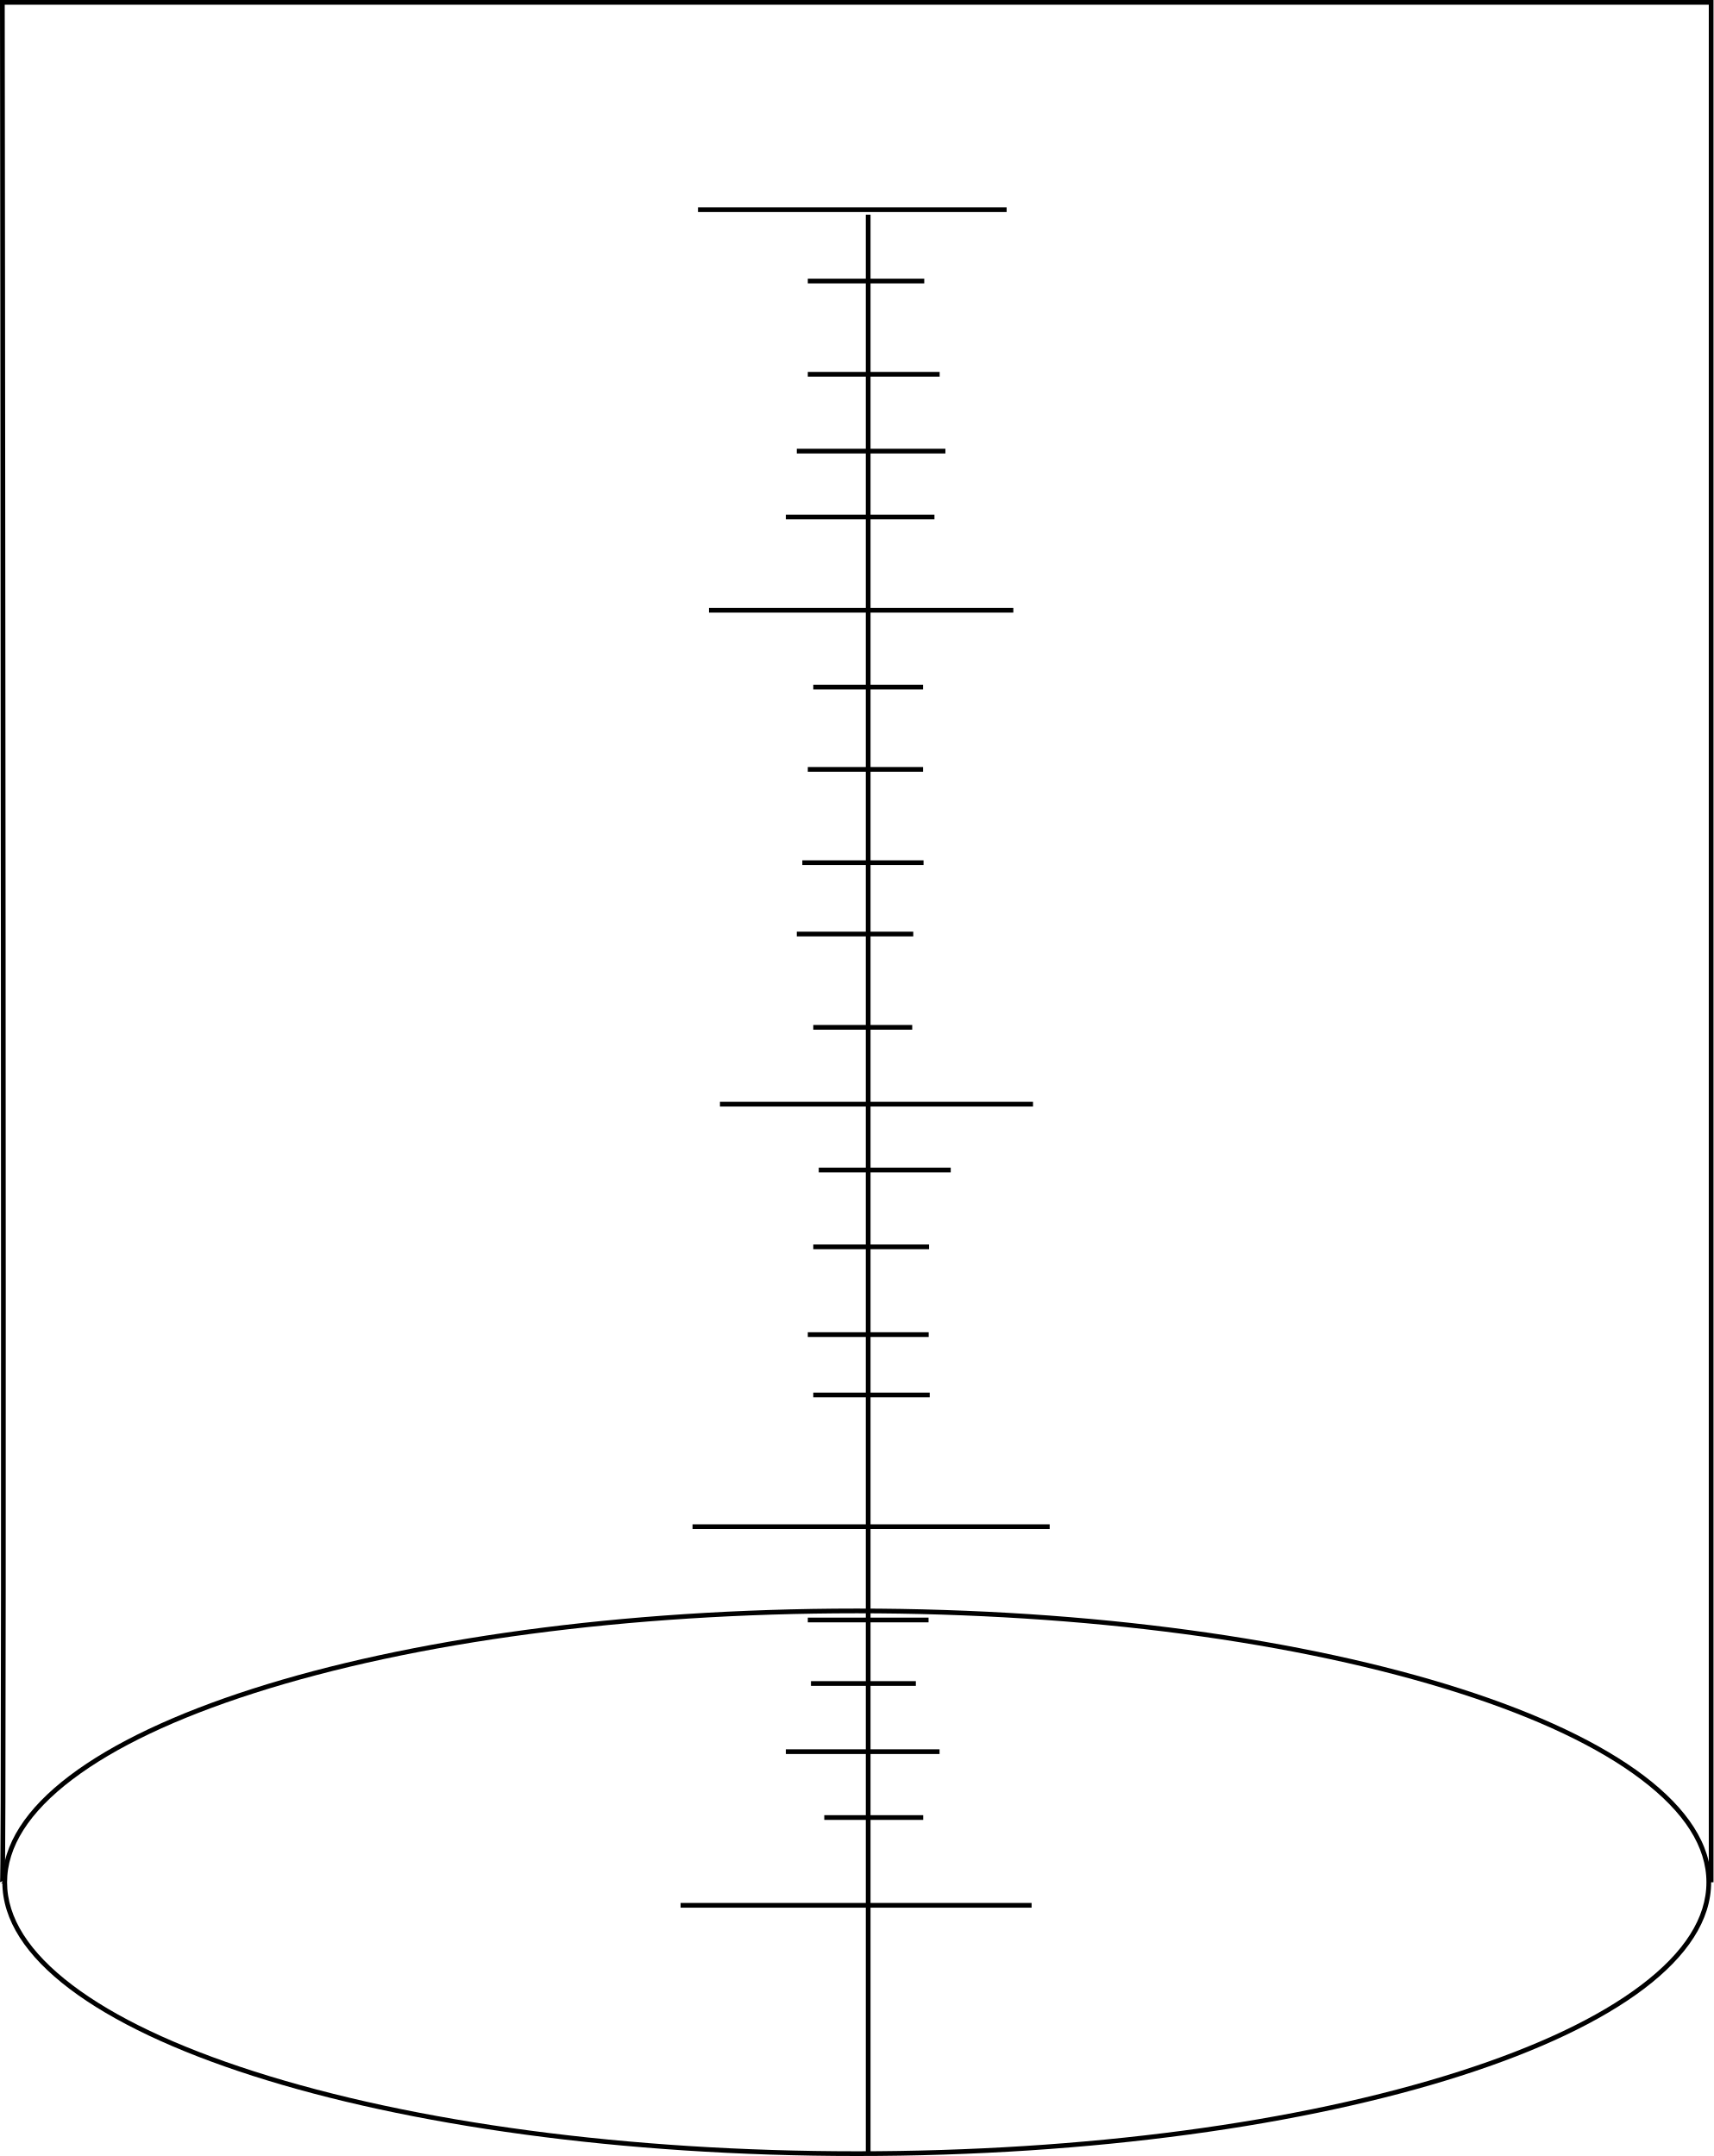
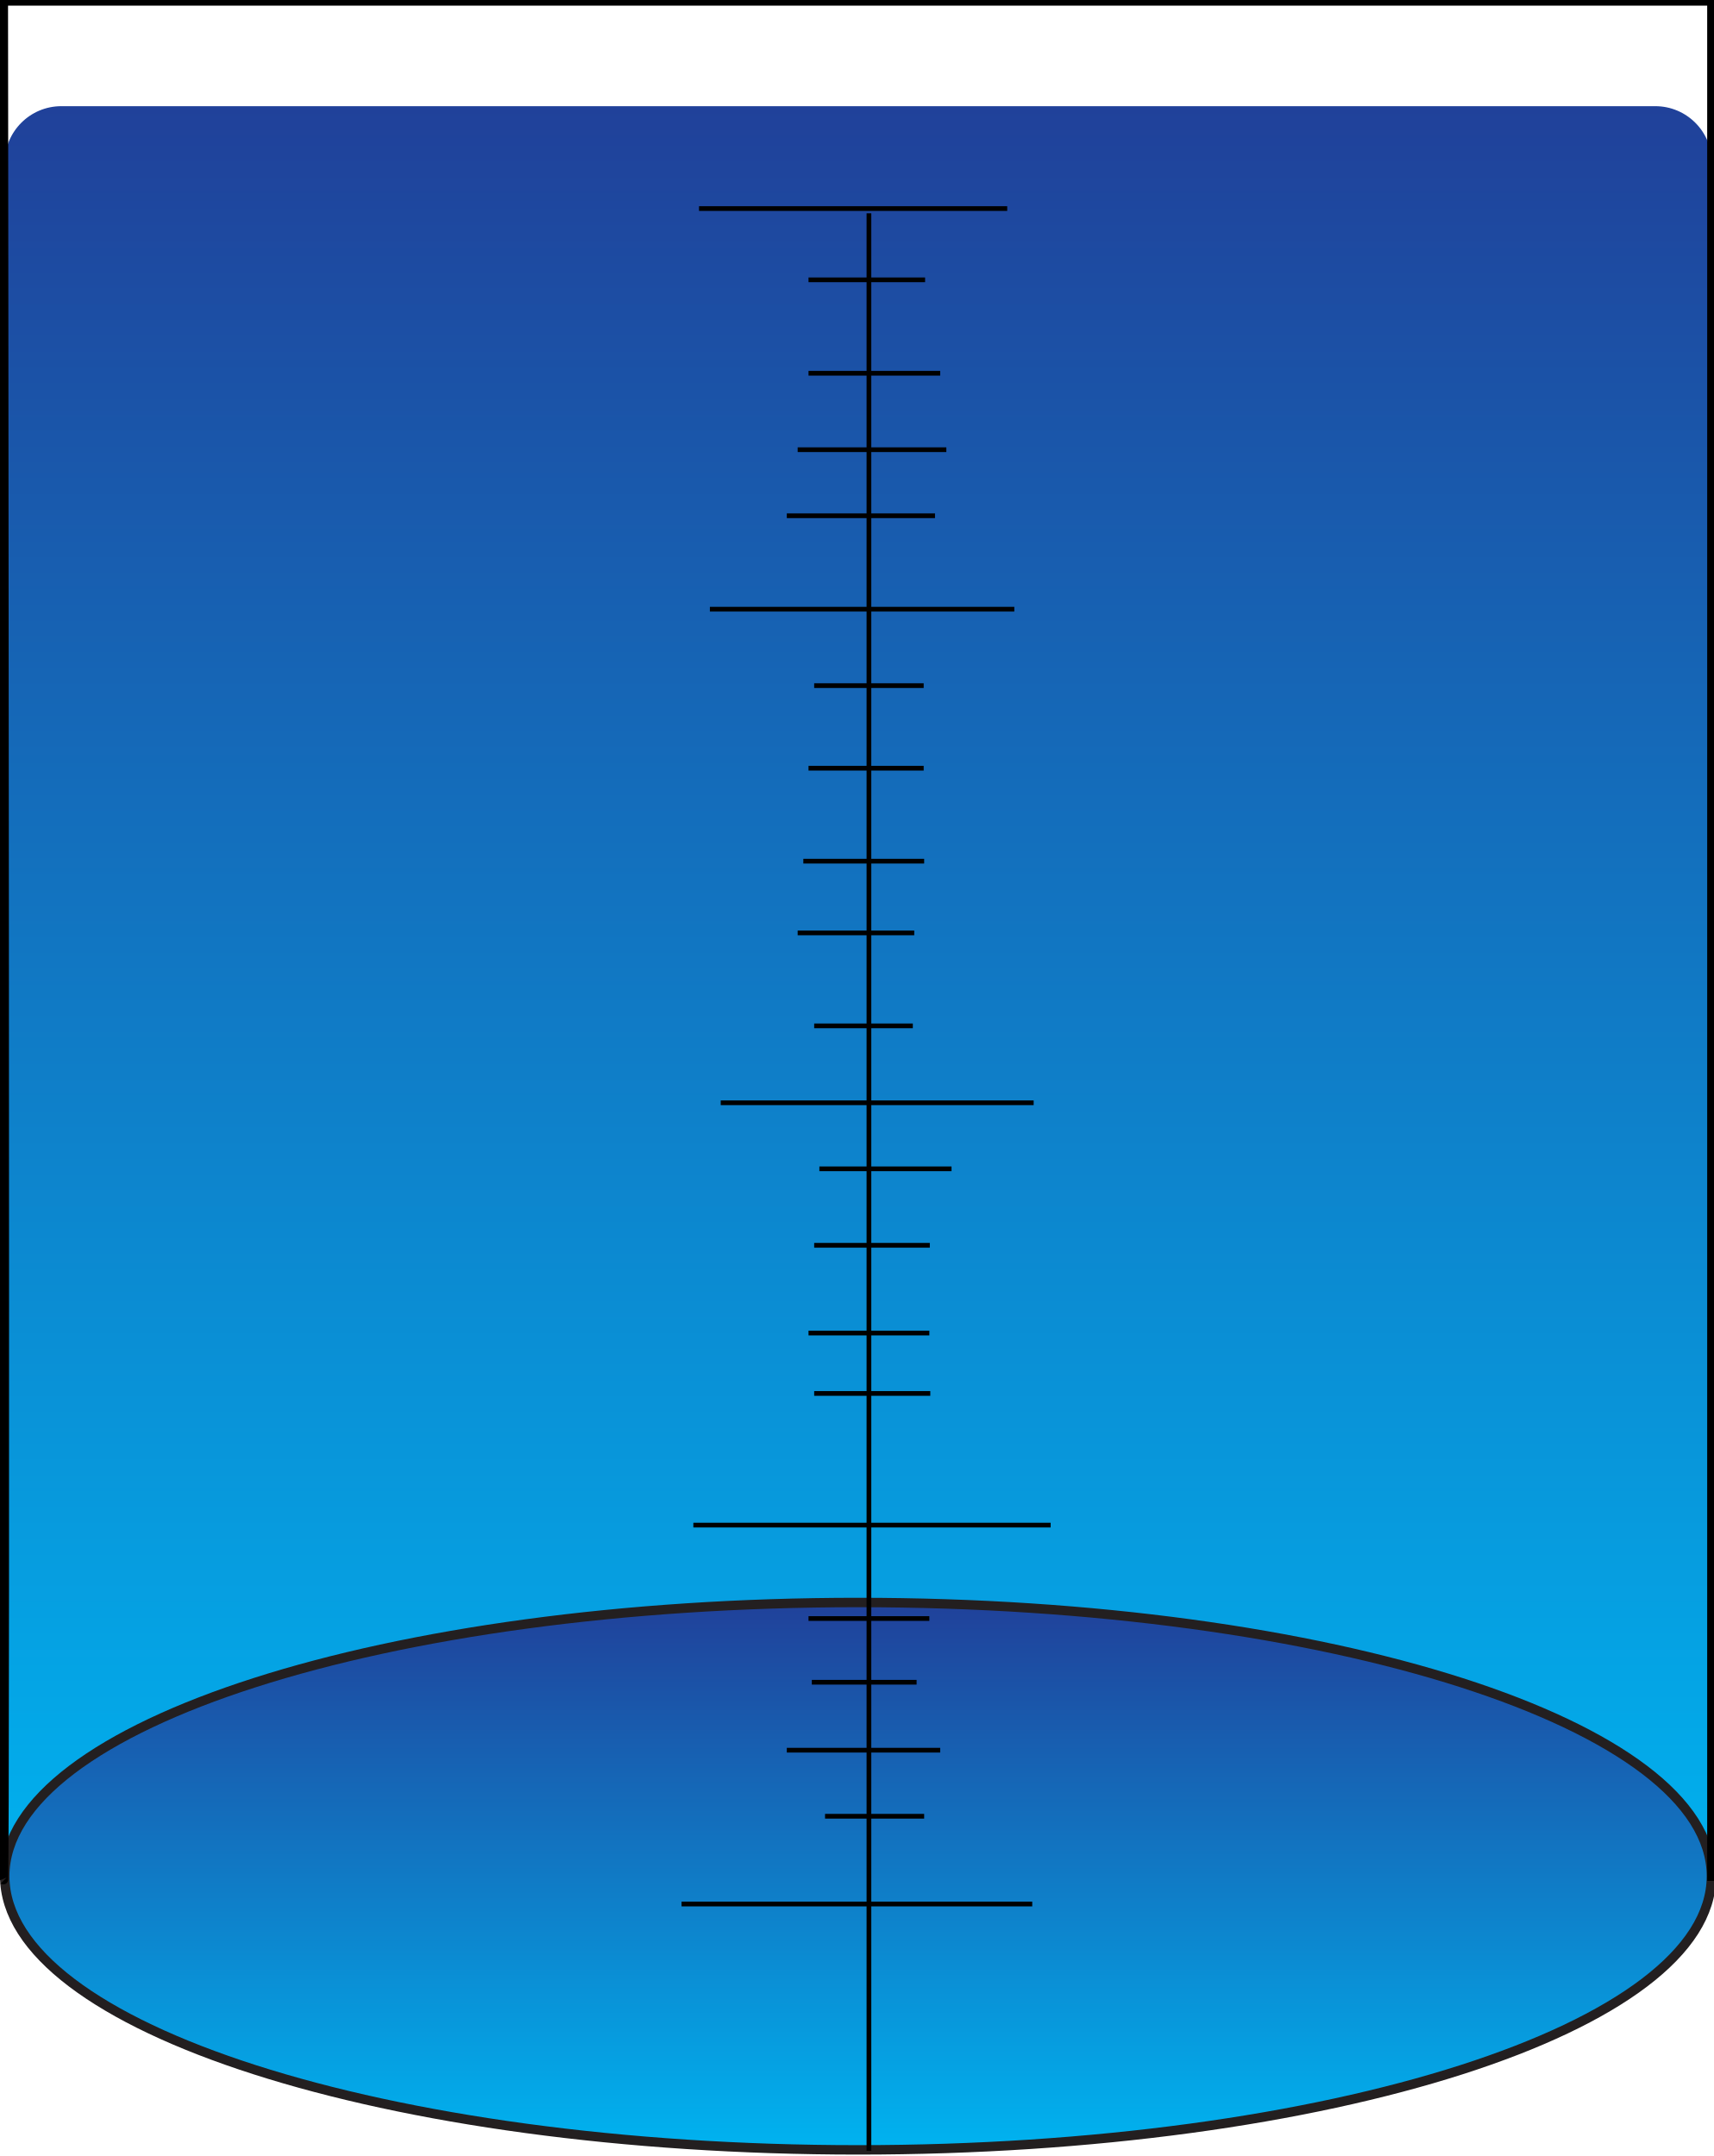
- <svg xmlns="http://www.w3.org/2000/svg" id="Layer_2" data-name="Layer 2" viewBox="0 0 363 456.85">
+ <svg xmlns="http://www.w3.org/2000/svg" xmlns:xlink="http://www.w3.org/1999/xlink" version="1.1" viewBox="0 0 363 456.9">
  <defs>
    <style>
-       .cls-1 {
+       .cls-1, .cls-2, .cls-3 {
+         stroke-miterlimit: 10;
+       }
+ 
+       .cls-1, .cls-3 {
        fill: none;
        stroke: #000;
-         stroke-miterlimit: 10;
+       }
+ 
+       .cls-2 {
+         fill: url(#linear-gradient-2);
+         stroke: #231f20;
+       }
+ 
+       .cls-2, .cls-3 {
+         stroke-width: 2px;
+       }
+ 
+       .cls-4 {
+         fill: url(#linear-gradient);
      }
    </style>
+     <linearGradient id="linear-gradient" x1="181.8" y1="404.9" x2="181.8" y2="22.5" gradientUnits="userSpaceOnUse">
+       <stop offset="0" stop-color="#00b3f0" />
+       <stop offset="1" stop-color="#20419a" />
+     </linearGradient>
+     <linearGradient id="linear-gradient-2" x1="181.8" y1="455.6" x2="181.8" y2="339.6" xlink:href="#linear-gradient" />
  </defs>
-   <g id="Layer_1-2" data-name="Layer 1">
-     <g>
+   <g>
+     <g id="Layer_2">
      <g>
-         <path d="M181.5,341.85c48.25,0,93.59,6.02,127.68,16.94,16.51,5.29,29.47,11.44,38.49,18.28,9.18,6.95,13.83,14.28,13.83,21.78s-4.65,14.83-13.83,21.78c-9.03,6.84-21.98,12.99-38.49,18.28-34.09,10.92-79.44,16.94-127.68,16.94s-93.59-6.02-127.68-16.94c-16.51-5.29-29.47-11.44-38.49-18.28-9.18-6.95-13.83-14.28-13.83-21.78s4.65-14.83,13.83-21.78c9.03-6.84,21.98-12.99,38.49-18.28,34.09-10.92,79.44-16.94,127.68-16.94M181.5,340.85c-99.96,0-181,25.97-181,58s81.04,58,181,58,181-25.97,181-58-81.04-58-181-58h0Z" />
-         <path class="cls-1" d="M362.5,398.85V.5H.5s.5,398.85,0,398.35" />
+         <g>
+           <rect class="cls-4" x="1" y="22.5" width="361.7" height="382.4" rx="12" ry="12" />
+           <ellipse class="cls-2" cx="181.8" cy="397.6" rx="180.8" ry="58" />
+           <path class="cls-3" d="M362.7,398.6V.2H.7s.5,398.9,0,398.4" />
+         </g>
+         <line class="cls-1" x1="184.1" y1="455.8" x2="184.1" y2="45.2" />
+         <line class="cls-1" x1="148.1" y1="44.2" x2="213.4" y2="44.2" />
+         <line class="cls-1" x1="171.3" y1="59.3" x2="196" y2="59.3" />
+         <line class="cls-1" x1="171.3" y1="79.1" x2="199.2" y2="79.1" />
+         <line class="cls-1" x1="169" y1="95.3" x2="200.5" y2="95.3" />
+         <line class="cls-1" x1="166.7" y1="109.3" x2="198.1" y2="109.3" />
+         <line class="cls-1" x1="150.4" y1="129.1" x2="214.9" y2="129.1" />
+         <line class="cls-1" x1="172.5" y1="145.3" x2="195.7" y2="145.3" />
+         <line class="cls-1" x1="171.3" y1="162.8" x2="195.7" y2="162.8" />
+         <line class="cls-1" x1="170.2" y1="182.5" x2="195.8" y2="182.5" />
+         <line class="cls-1" x1="169" y1="197.7" x2="193.7" y2="197.7" />
+         <line class="cls-1" x1="172.5" y1="217.4" x2="193.4" y2="217.4" />
+         <line class="cls-1" x1="152.7" y1="233.7" x2="219" y2="233.7" />
+         <line class="cls-1" x1="173.6" y1="247.7" x2="201.6" y2="247.7" />
+         <line class="cls-1" x1="172.5" y1="263.9" x2="197" y2="263.9" />
+         <line class="cls-1" x1="171.3" y1="282.5" x2="196.9" y2="282.5" />
+         <line class="cls-1" x1="172.5" y1="295.3" x2="197.1" y2="295.3" />
+         <line class="cls-1" x1="146.9" y1="323.2" x2="222.6" y2="323.2" />
+         <line class="cls-1" x1="171.3" y1="343" x2="196.9" y2="343" />
+         <line class="cls-1" x1="172" y1="356.5" x2="194.2" y2="356.5" />
+         <line class="cls-1" x1="166.7" y1="370.9" x2="199.2" y2="370.9" />
+         <line class="cls-1" x1="174.8" y1="384.9" x2="195.8" y2="384.9" />
+         <line class="cls-1" x1="144.4" y1="403.5" x2="218.7" y2="403.5" />
      </g>
-       <line class="cls-1" x1="183.92" y1="456.06" x2="183.92" y2="45.49" />
-       <line class="cls-1" x1="147.87" y1="44.43" x2="213.25" y2="44.43" />
-       <line class="cls-1" x1="171.13" y1="59.55" x2="195.8" y2="59.55" />
-       <line class="cls-1" x1="171.13" y1="79.31" x2="199.06" y2="79.31" />
-       <line class="cls-1" x1="168.8" y1="95.59" x2="200.28" y2="95.59" />
-       <line class="cls-1" x1="166.48" y1="109.55" x2="197.96" y2="109.55" />
-       <line class="cls-1" x1="150.2" y1="129.31" x2="214.67" y2="129.31" />
-       <line class="cls-1" x1="172.29" y1="145.59" x2="195.55" y2="145.59" />
-       <line class="cls-1" x1="171.13" y1="163.03" x2="195.55" y2="163.03" />
-       <line class="cls-1" x1="169.97" y1="182.8" x2="195.65" y2="182.8" />
-       <line class="cls-1" x1="168.8" y1="197.92" x2="193.47" y2="197.92" />
-       <line class="cls-1" x1="172.29" y1="217.69" x2="193.25" y2="217.69" />
-       <line class="cls-1" x1="152.52" y1="233.97" x2="218.84" y2="233.97" />
-       <line class="cls-1" x1="173.45" y1="247.92" x2="201.41" y2="247.92" />
-       <line class="cls-1" x1="172.29" y1="264.2" x2="196.82" y2="264.2" />
-       <line class="cls-1" x1="171.13" y1="282.8" x2="196.74" y2="282.8" />
-       <line class="cls-1" x1="172.29" y1="295.59" x2="196.96" y2="295.59" />
-       <line class="cls-1" x1="146.71" y1="323.5" x2="222.37" y2="323.5" />
-       <line class="cls-1" x1="171.13" y1="343.27" x2="196.71" y2="343.27" />
-       <line class="cls-1" x1="171.8" y1="356.73" x2="194.02" y2="356.73" />
-       <line class="cls-1" x1="166.48" y1="371.17" x2="199.04" y2="371.17" />
-       <line class="cls-1" x1="174.62" y1="385.13" x2="195.58" y2="385.13" />
-       <line class="cls-1" x1="144.18" y1="403.73" x2="218.54" y2="403.73" />
    </g>
  </g>
</svg>
